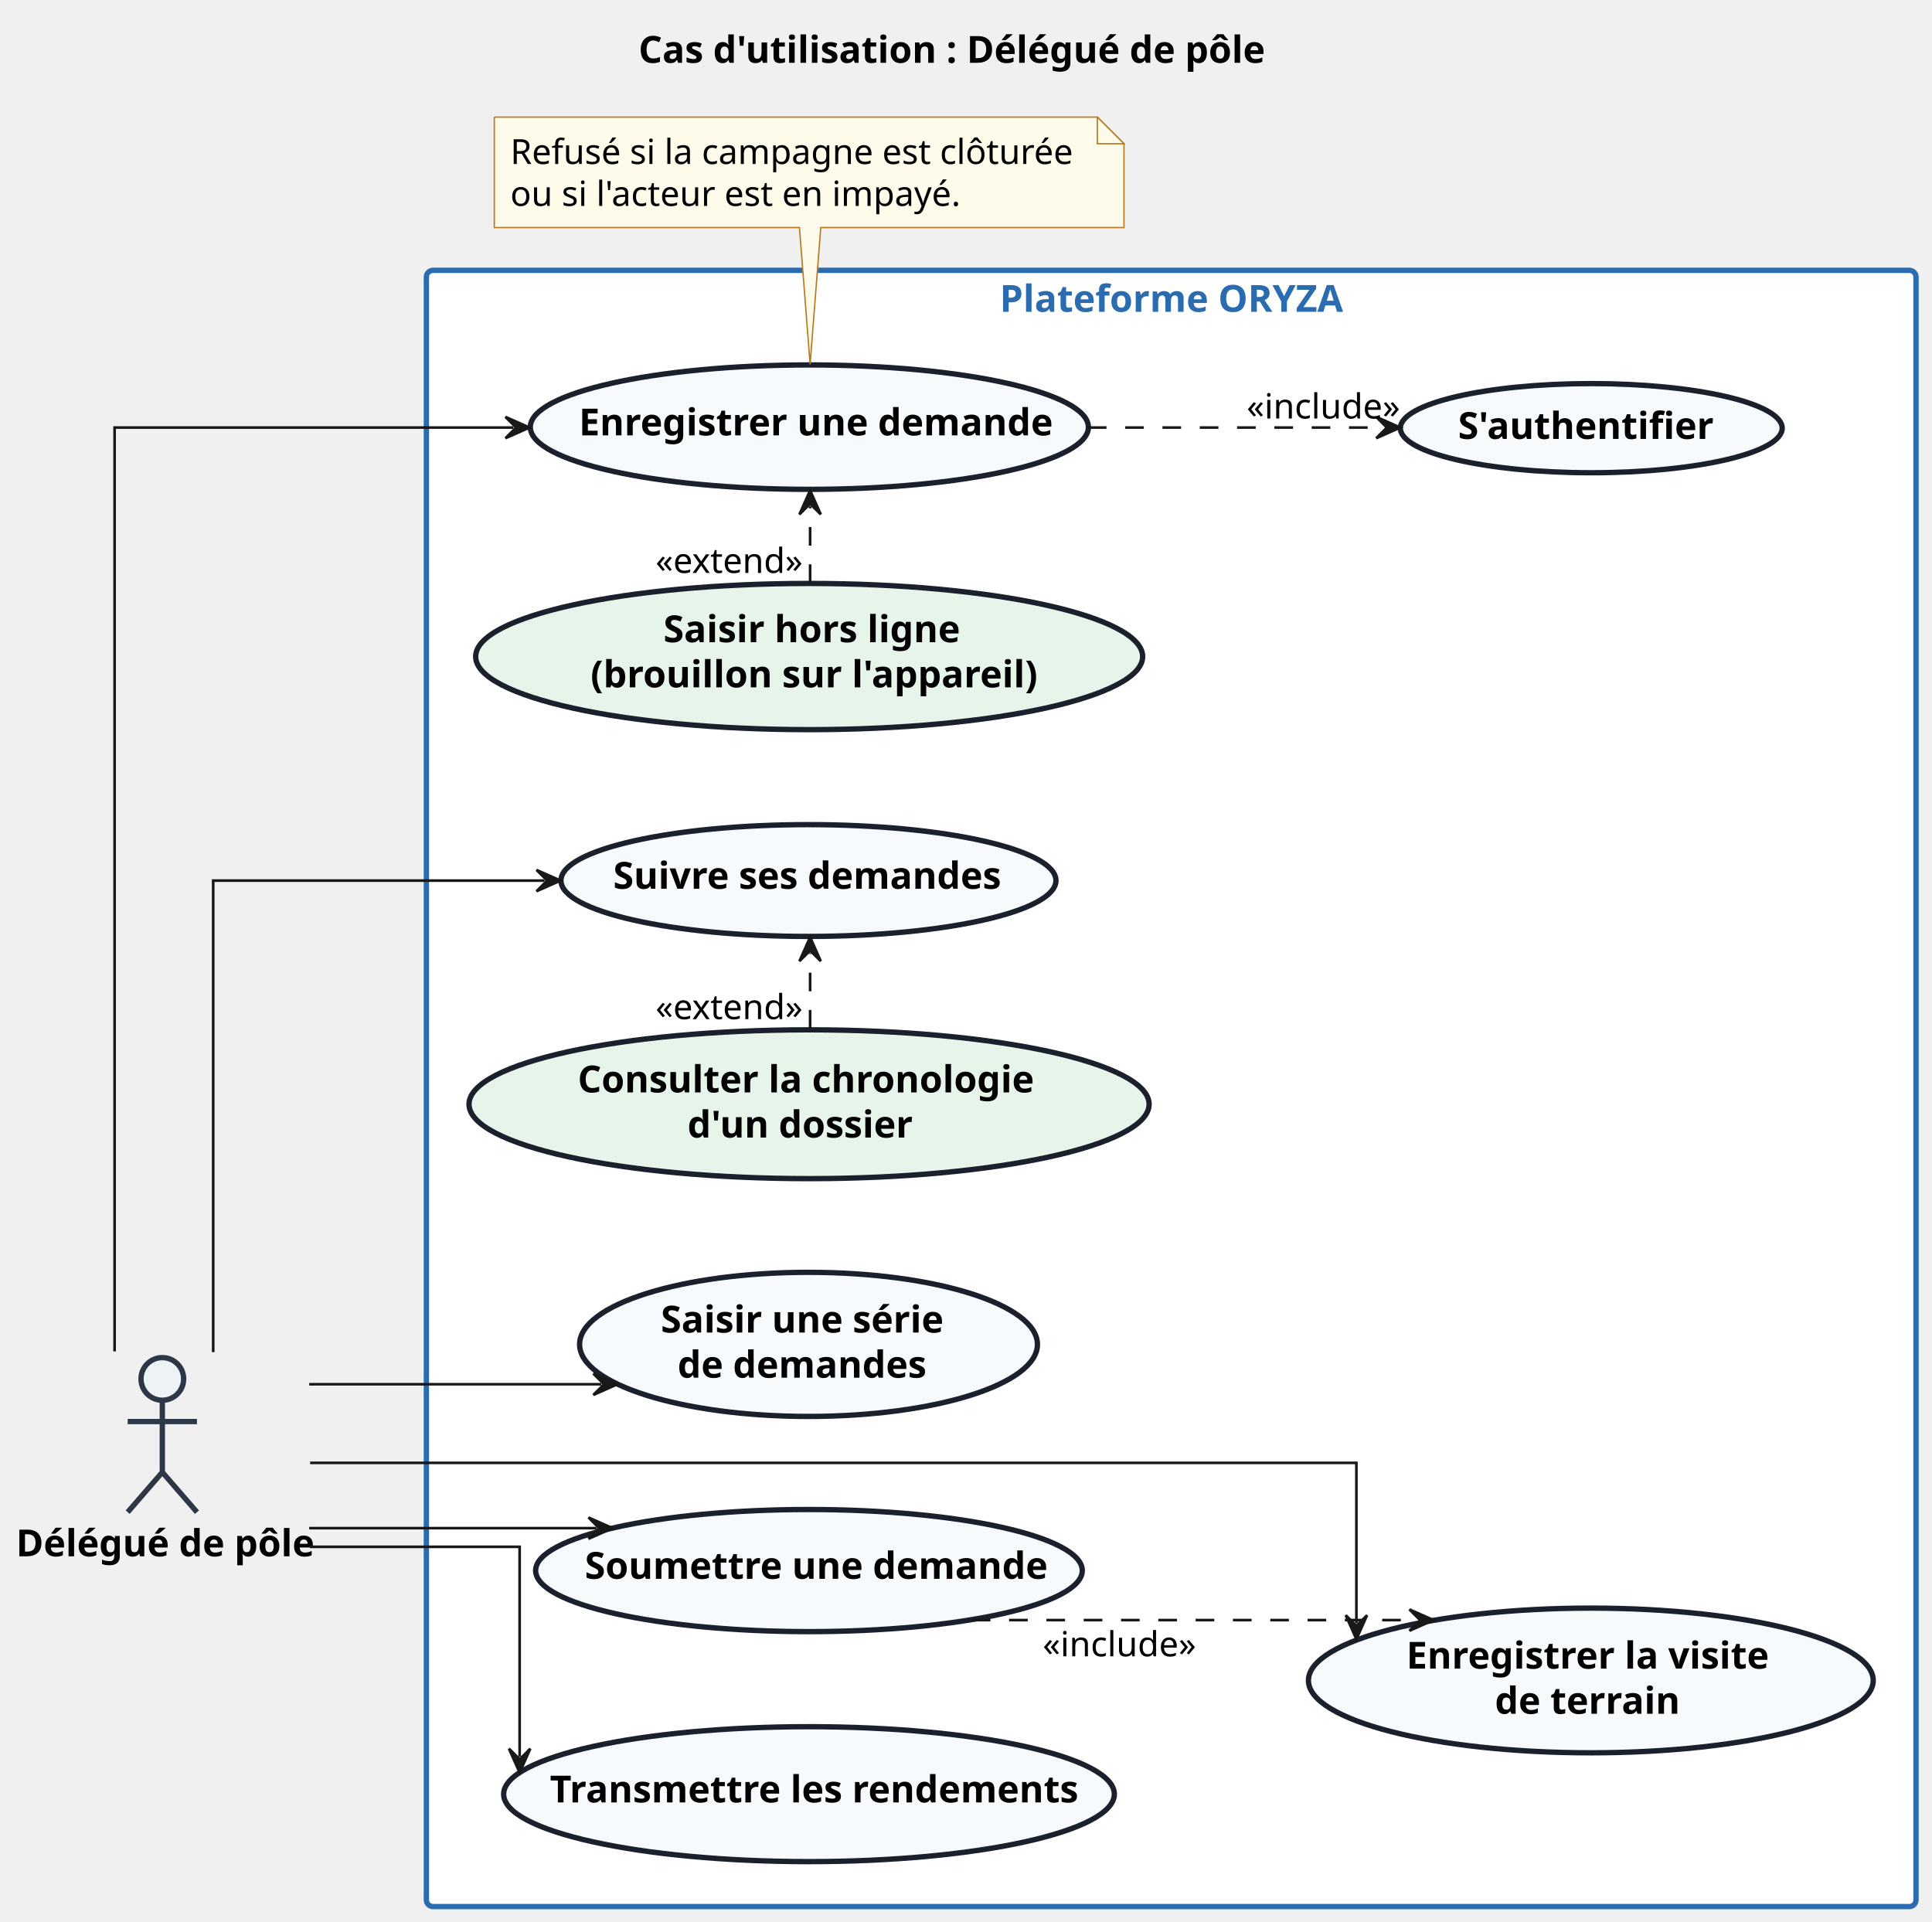
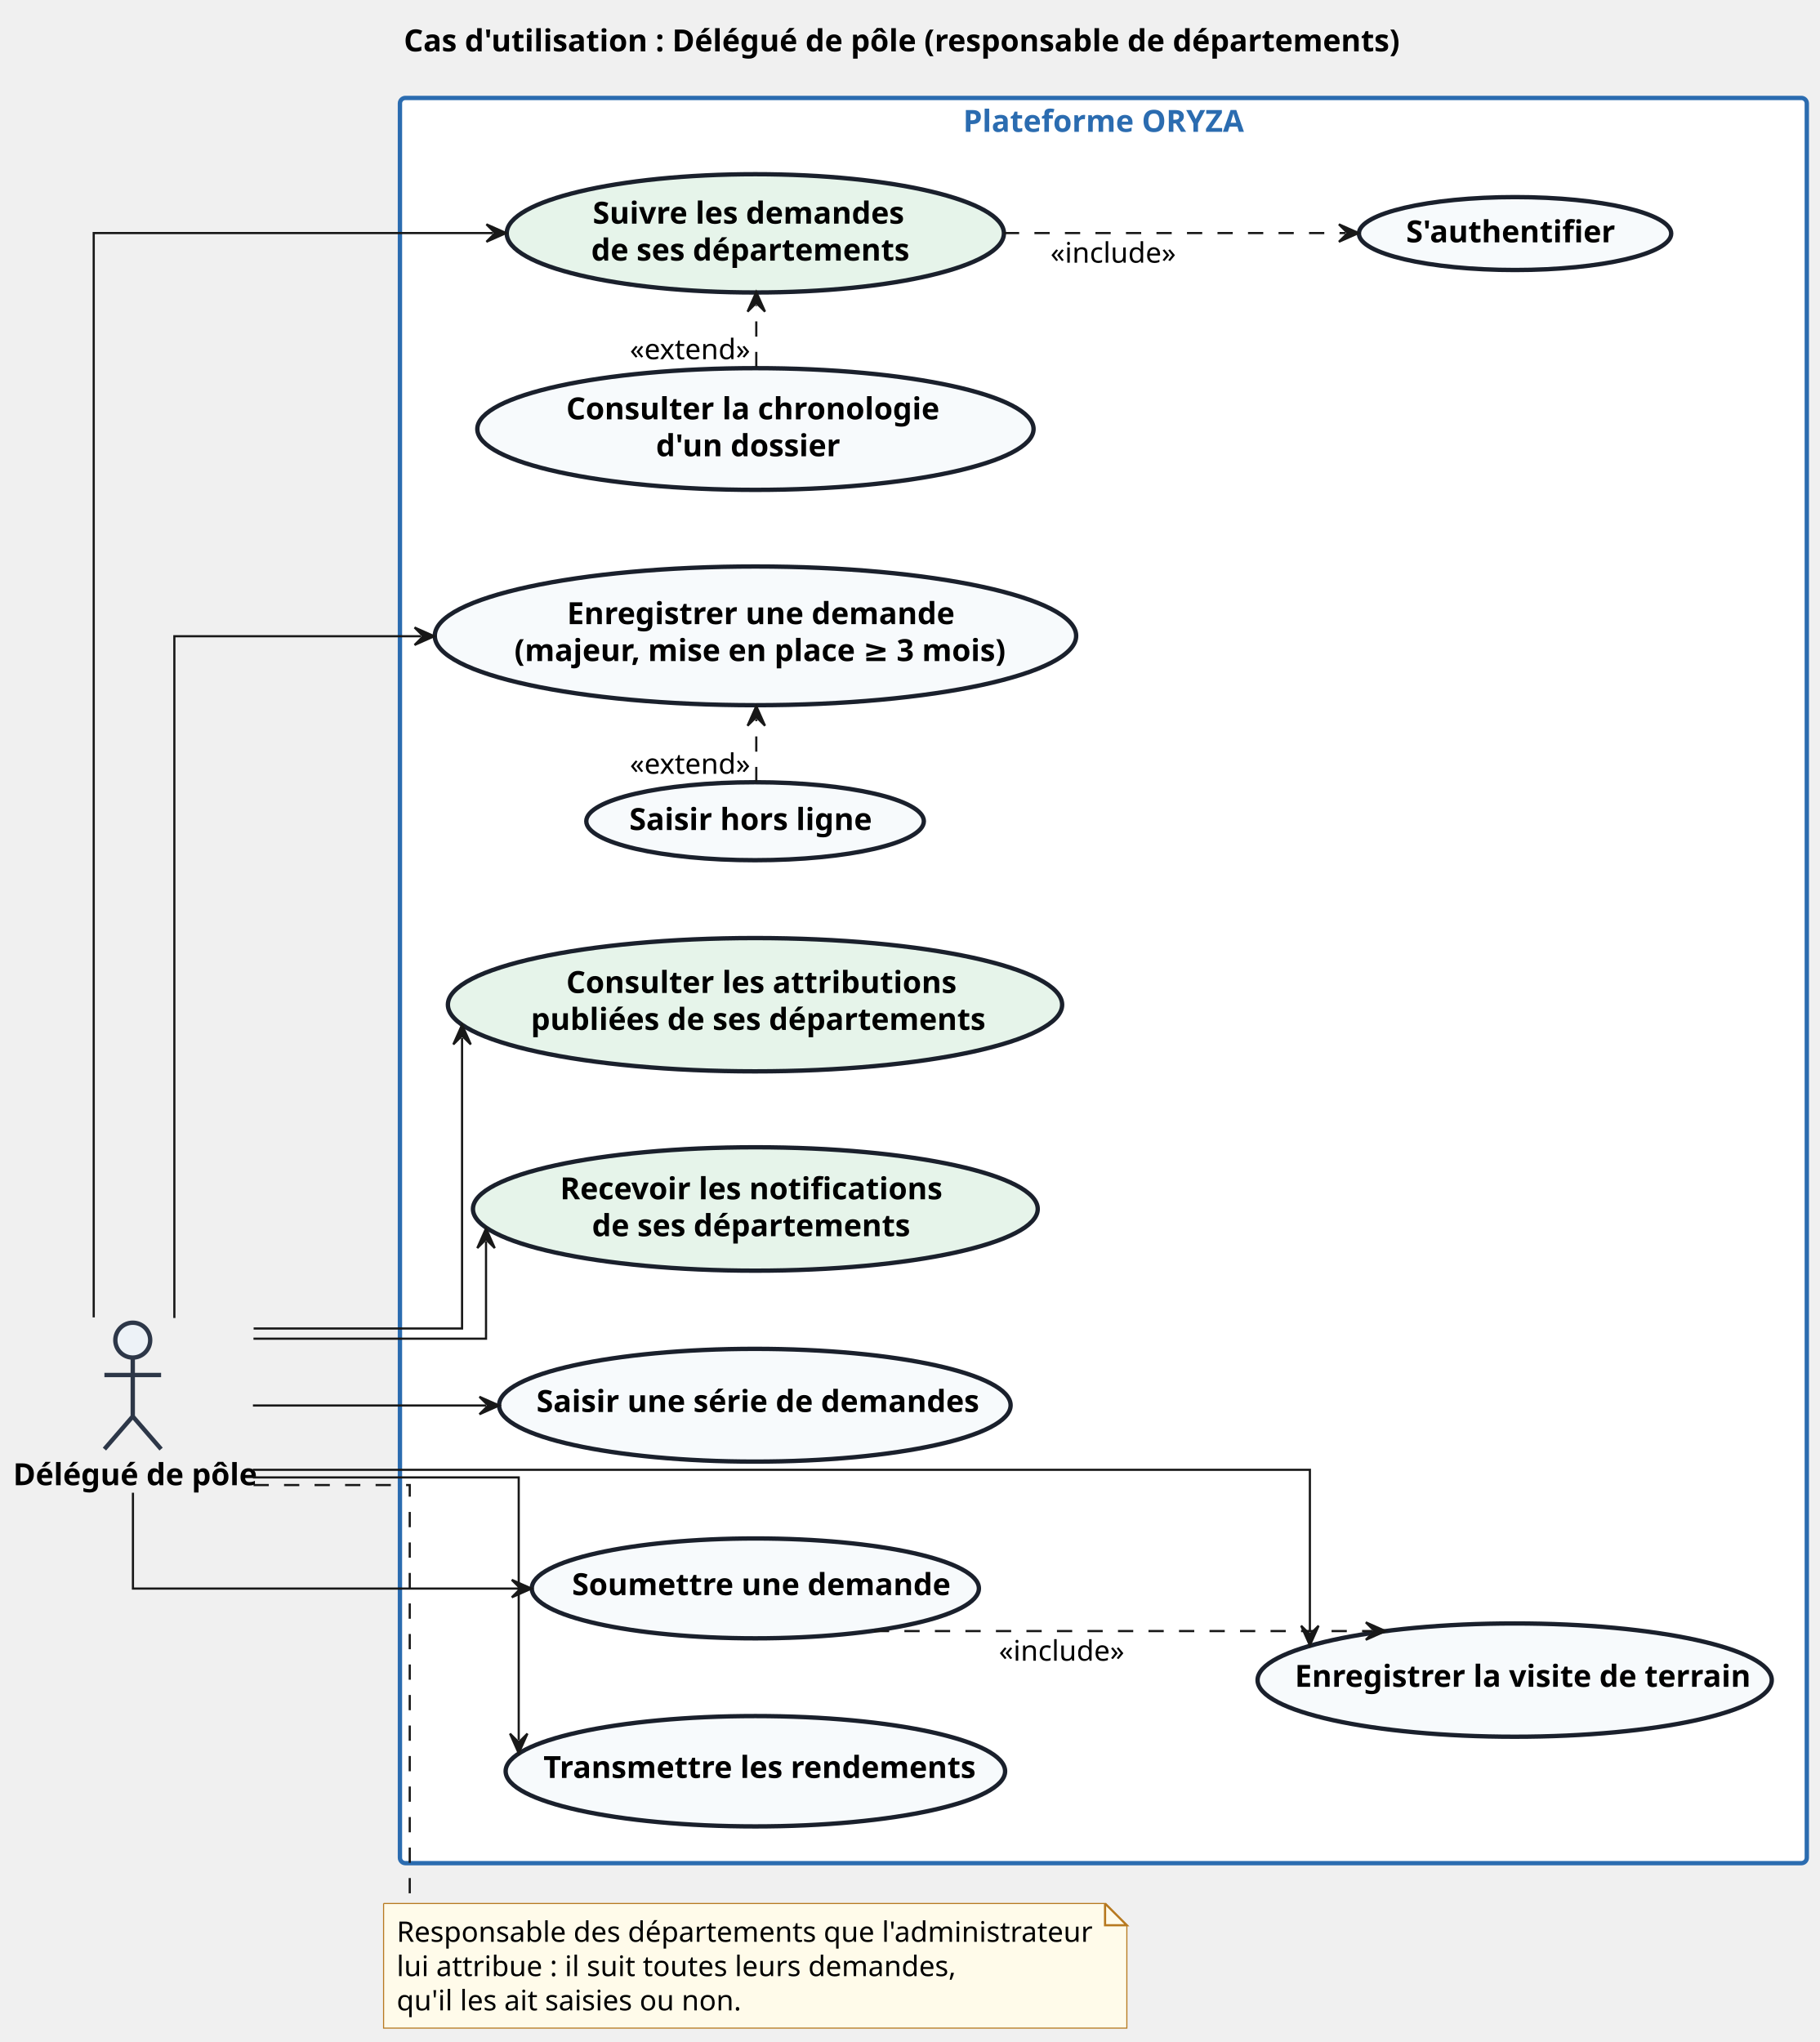
- <svg xmlns="http://www.w3.org/2000/svg" contentStyleType="text/css" height="721px" preserveAspectRatio="none" style="width:725px;height:721px;background:#FFFFFF;" version="1.1" viewBox="0 0 725 721" width="725px" zoomAndPan="magnify">
+ <svg xmlns="http://www.w3.org/2000/svg" contentStyleType="text/css" height="937px" preserveAspectRatio="none" style="width:835px;height:937px;background:#FFFFFF;" version="1.1" viewBox="0 0 835 937" width="835px" zoomAndPan="magnify">
  <defs />
  <g>
-     <text fill="#000000" font-family="Segoe UI" font-size="14" font-weight="bold" lengthAdjust="spacing" textLength="231.759" x="239.621" y="23.562">Cas d'utilisation : Délégué de pôle</text>
+     <text fill="#000000" font-family="Segoe UI" font-size="14" font-weight="bold" lengthAdjust="spacing" textLength="450.447" x="185.276" y="23.562">Cas d'utilisation : Délégué de pôle (responsable de départements)</text>
    <g id="cluster_&lt;b&gt;Plateforme ORYZA&lt;/b&gt;">
-       <rect fill="#FFFFFF" height="614" rx="2.5" ry="2.5" style="stroke:#2B6CB0;stroke-width:2.0;" width="559" x="160" y="101.439" />
-       <text fill="#2B6CB0" font-family="Segoe UI" font-size="14" font-weight="bold" lengthAdjust="spacing" textLength="128.714" x="375.143" y="117.002">Plateforme ORYZA</text>
+       <rect fill="#FFFFFF" height="810" rx="2.5" ry="2.5" style="stroke:#2B6CB0;stroke-width:2.0;" width="645.5" x="183.5" y="44.94" />
+       <text fill="#2B6CB0" font-family="Segoe UI" font-size="14" font-weight="bold" lengthAdjust="spacing" textLength="128.714" x="441.893" y="60.502">Plateforme ORYZA</text>
    </g>
    <g id="elem_UC_Auth">
-       <ellipse cx="597.143" cy="160.668" fill="#F7FAFC" rx="71.643" ry="16.729" style="stroke:#1A202C;stroke-width:2.0;" />
-       <text fill="#000000" font-family="Segoe UI" font-size="14" font-weight="bold" lengthAdjust="spacing" textLength="93.981" x="547.153" y="164.699">S'authentifier</text>
+       <ellipse cx="695.143" cy="107.168" fill="#F7FAFC" rx="71.643" ry="16.729" style="stroke:#1A202C;stroke-width:2.0;" />
+       <text fill="#000000" font-family="Segoe UI" font-size="14" font-weight="bold" lengthAdjust="spacing" textLength="93.981" x="645.153" y="111.199">S'authentifier</text>
+     </g>
+     <g id="elem_UC_Suivre">
+       <ellipse cx="346.559" cy="107.073" fill="#E6F4EA" rx="114.059" ry="27.134" style="stroke:#1A202C;stroke-width:2.0;" />
+       <text fill="#000000" font-family="Segoe UI" font-size="14" font-weight="bold" lengthAdjust="spacing" textLength="142.509" x="271.956" y="102.635">Suivre les demandes</text>
+       <text fill="#000000" font-family="Segoe UI" font-size="14" font-weight="bold" lengthAdjust="spacing" textLength="143.903" x="271.258" y="119.574">de ses départements</text>
+     </g>
+     <g id="elem_UC_Chrono">
+       <ellipse cx="346.609" cy="196.861" fill="#F7FAFC" rx="127.609" ry="27.922" style="stroke:#1A202C;stroke-width:2.0;" />
+       <text fill="#000000" font-family="Segoe UI" font-size="14" font-weight="bold" lengthAdjust="spacing" textLength="167.631" x="259.794" y="192.423">Consulter la chronologie</text>
+       <text fill="#000000" font-family="Segoe UI" font-size="14" font-weight="bold" lengthAdjust="spacing" textLength="85.244" x="300.987" y="209.362">d'un dossier</text>
+     </g>
+     <g id="elem_UC_Attributions">
+       <ellipse cx="346.418" cy="461.023" fill="#E6F4EA" rx="140.917" ry="30.584" style="stroke:#1A202C;stroke-width:2.0;" />
+       <text fill="#000000" font-family="Segoe UI" font-size="14" font-weight="bold" lengthAdjust="spacing" textLength="173.264" x="259.786" y="455.646">Consulter les attributions</text>
+       <text fill="#000000" font-family="Segoe UI" font-size="14" font-weight="bold" lengthAdjust="spacing" textLength="205.693" x="243.571" y="472.585">publiées de ses départements</text>
+     </g>
+     <g id="elem_UC_Notif">
+       <ellipse cx="346.568" cy="554.753" fill="#E6F4EA" rx="129.568" ry="28.314" style="stroke:#1A202C;stroke-width:2.0;" />
+       <text fill="#000000" font-family="Segoe UI" font-size="14" font-weight="bold" lengthAdjust="spacing" textLength="173.209" x="256.964" y="550.315">Recevoir les notifications</text>
+       <text fill="#000000" font-family="Segoe UI" font-size="14" font-weight="bold" lengthAdjust="spacing" textLength="143.903" x="271.616" y="567.254">de ses départements</text>
    </g>
    <g id="elem_UC_Demande">
-       <ellipse cx="303.716" cy="160.283" fill="#F7FAFC" rx="104.716" ry="23.343" style="stroke:#1A202C;stroke-width:2.0;" />
-       <text fill="#000000" font-family="Segoe UI" font-size="14" font-weight="bold" lengthAdjust="spacing" textLength="172.963" x="217.235" y="163.375">Enregistrer une demande</text>
+       <ellipse cx="346.633" cy="291.766" fill="#F7FAFC" rx="147.133" ry="31.827" style="stroke:#1A202C;stroke-width:2.0;" />
+       <text fill="#000000" font-family="Segoe UI" font-size="14" font-weight="bold" lengthAdjust="spacing" textLength="172.963" x="260.152" y="286.389">Enregistrer une demande</text>
+       <text fill="#000000" font-family="Segoe UI" font-size="14" font-weight="bold" lengthAdjust="spacing" textLength="221.245" x="236.011" y="303.329">(majeur, mise en place ≥ 3 mois)</text>
    </g>
    <g id="elem_UC_HorsLigne">
-       <ellipse cx="303.648" cy="246.369" fill="#E6F4EA" rx="125.148" ry="27.43" style="stroke:#1A202C;stroke-width:2.0;" />
-       <text fill="#000000" font-family="Segoe UI" font-size="14" font-weight="bold" lengthAdjust="spacing" textLength="109.389" x="248.954" y="240.992">Saisir hors ligne</text>
-       <text fill="#000000" font-family="Segoe UI" font-size="14" font-weight="bold" lengthAdjust="spacing" textLength="164.028" x="221.634" y="257.932">(brouillon sur l'appareil)</text>
+       <ellipse cx="346.441" cy="376.828" fill="#F7FAFC" rx="77.441" ry="17.888" style="stroke:#1A202C;stroke-width:2.0;" />
+       <text fill="#000000" font-family="Segoe UI" font-size="14" font-weight="bold" lengthAdjust="spacing" textLength="109.389" x="288.747" y="380.859">Saisir hors ligne</text>
    </g>
    <g id="elem_UC_Serie">
-       <ellipse cx="303.405" cy="504.478" fill="#F7FAFC" rx="85.905" ry="27.039" style="stroke:#1A202C;stroke-width:2.0;" />
-       <text fill="#000000" font-family="Segoe UI" font-size="14" font-weight="bold" lengthAdjust="spacing" textLength="104.843" x="247.984" y="500.039">Saisir une série</text>
-       <text fill="#000000" font-family="Segoe UI" font-size="14" font-weight="bold" lengthAdjust="spacing" textLength="92.272" x="254.269" y="516.979">de demandes</text>
+       <ellipse cx="346.346" cy="644.809" fill="#F7FAFC" rx="117.346" ry="25.869" style="stroke:#1A202C;stroke-width:2.0;" />
+       <text fill="#000000" font-family="Segoe UI" font-size="14" font-weight="bold" lengthAdjust="spacing" textLength="200.43" x="246.131" y="647.901">Saisir une série de demandes</text>
    </g>
    <g id="elem_UC_Visite">
-       <ellipse cx="596.971" cy="630.59" fill="#F7FAFC" rx="105.971" ry="27.15" style="stroke:#1A202C;stroke-width:2.0;" />
-       <text fill="#000000" font-family="Segoe UI" font-size="14" font-weight="bold" lengthAdjust="spacing" textLength="132.453" x="527.745" y="626.151">Enregistrer la visite</text>
-       <text fill="#000000" font-family="Segoe UI" font-size="14" font-weight="bold" lengthAdjust="spacing" textLength="65.987" x="560.977" y="643.09">de terrain</text>
+       <ellipse cx="694.962" cy="770.932" fill="#F7FAFC" rx="117.962" ry="25.992" style="stroke:#1A202C;stroke-width:2.0;" />
+       <text fill="#000000" font-family="Segoe UI" font-size="14" font-weight="bold" lengthAdjust="spacing" textLength="201.756" x="594.084" y="774.025">Enregistrer la visite de terrain</text>
    </g>
    <g id="elem_UC_Soumettre">
-       <ellipse cx="303.571" cy="589.354" fill="#F7FAFC" rx="102.571" ry="22.914" style="stroke:#1A202C;stroke-width:2.0;" />
-       <text fill="#000000" font-family="Segoe UI" font-size="14" font-weight="bold" lengthAdjust="spacing" textLength="168.232" x="219.455" y="592.446">Soumettre une demande</text>
-     </g>
-     <g id="elem_UC_Suivre">
-       <ellipse cx="303.38" cy="330.415" fill="#F7FAFC" rx="92.88" ry="20.976" style="stroke:#1A202C;stroke-width:2.0;" />
-       <text fill="#000000" font-family="Segoe UI" font-size="14" font-weight="bold" lengthAdjust="spacing" textLength="146.556" x="230.102" y="333.508">Suivre ses demandes</text>
-     </g>
-     <g id="elem_UC_Chrono">
-       <ellipse cx="303.609" cy="414.361" fill="#E6F4EA" rx="127.609" ry="27.922" style="stroke:#1A202C;stroke-width:2.0;" />
-       <text fill="#000000" font-family="Segoe UI" font-size="14" font-weight="bold" lengthAdjust="spacing" textLength="167.631" x="216.794" y="409.923">Consulter la chronologie</text>
-       <text fill="#000000" font-family="Segoe UI" font-size="14" font-weight="bold" lengthAdjust="spacing" textLength="85.244" x="257.987" y="426.862">d'un dossier</text>
+       <ellipse cx="346.571" cy="728.854" fill="#F7FAFC" rx="102.571" ry="22.914" style="stroke:#1A202C;stroke-width:2.0;" />
+       <text fill="#000000" font-family="Segoe UI" font-size="14" font-weight="bold" lengthAdjust="spacing" textLength="168.232" x="262.455" y="731.946">Soumettre une demande</text>
    </g>
    <g id="elem_UC_Rendement">
-       <ellipse cx="303.583" cy="673.256" fill="#F7FAFC" rx="114.583" ry="25.317" style="stroke:#1A202C;stroke-width:2.0;" />
-       <text fill="#000000" font-family="Segoe UI" font-size="14" font-weight="bold" lengthAdjust="spacing" textLength="194.469" x="206.349" y="676.349">Transmettre les rendements</text>
+       <ellipse cx="346.583" cy="812.756" fill="#F7FAFC" rx="114.583" ry="25.317" style="stroke:#1A202C;stroke-width:2.0;" />
+       <text fill="#000000" font-family="Segoe UI" font-size="14" font-weight="bold" lengthAdjust="spacing" textLength="194.469" x="249.349" y="815.849">Transmettre les rendements</text>
    </g>
    <g id="elem_DP">
-       <ellipse cx="60.913" cy="517.439" fill="#EDF2F7" rx="8" ry="8" style="stroke:#2D3748;stroke-width:2.0;" />
-       <path d="M60.913,525.439 L60.913,552.439 M47.913,533.439 L73.913,533.439 M60.913,552.439 L47.913,567.439 M60.913,552.439 L73.913,567.439 " fill="none" style="stroke:#2D3748;stroke-width:2.0;" />
-       <text fill="#000000" font-family="Segoe UI" font-size="14" font-weight="bold" lengthAdjust="spacing" textLength="109.826" x="6" y="584.002">Délégué de pôle</text>
+       <ellipse cx="60.913" cy="614.939" fill="#EDF2F7" rx="8" ry="8" style="stroke:#2D3748;stroke-width:2.0;" />
+       <path d="M60.913,622.939 L60.913,649.939 M47.913,630.939 L73.913,630.939 M60.913,649.939 L47.913,664.939 M60.913,649.939 L73.913,664.939 " fill="none" style="stroke:#2D3748;stroke-width:2.0;" />
+       <text fill="#000000" font-family="Segoe UI" font-size="14" font-weight="bold" lengthAdjust="spacing" textLength="109.826" x="6" y="681.502">Délégué de pôle</text>
    </g>
-     <g id="elem_GMN23">
-       <path d="M185.5,43.94 L185.5,85.398 A0,0 0 0 0 185.5,85.398 L300,85.398 L304,136.709 L308,85.398 L421.787,85.398 A0,0 0 0 0 421.787,85.398 L421.787,53.94 L411.787,43.94 L185.5,43.94 A0,0 0 0 0 185.5,43.94 " fill="#FFFBEA" style="stroke:#B7791F;stroke-width:0.5;" />
-       <path d="M411.787,43.94 L411.787,53.94 L421.787,53.94 L411.787,43.94 " fill="#FFFBEA" style="stroke:#B7791F;stroke-width:0.5;" />
-       <text fill="#000000" font-family="Segoe UI" font-size="13" lengthAdjust="spacing" textLength="215.287" x="191.5" y="61.533">Refusé si la campagne est clôturée</text>
-       <text fill="#000000" font-family="Segoe UI" font-size="13" lengthAdjust="spacing" textLength="172.339" x="191.5" y="77.263">ou si l'acteur est en impayé.</text>
+     <g id="elem_GMN27">
+       <path d="M176,873.439 L176,930.628 L517.023,930.628 L517.023,883.439 L507.023,873.439 L176,873.439 " fill="#FFFBEA" style="stroke:#B7791F;stroke-width:0.5;" />
+       <path d="M507.023,873.439 L507.023,883.439 L517.023,883.439 L507.023,873.439 " fill="#FFFBEA" style="stroke:#B7791F;stroke-width:1.0;" />
+       <text fill="#000000" font-family="Segoe UI" font-size="13" lengthAdjust="spacing" textLength="320.023" x="182" y="891.033">Responsable des départements que l'administrateur</text>
+       <text fill="#000000" font-family="Segoe UI" font-size="13" lengthAdjust="spacing" textLength="255.296" x="182" y="906.763">lui attribue : il suit toutes leurs demandes,</text>
+       <text fill="#000000" font-family="Segoe UI" font-size="13" lengthAdjust="spacing" textLength="160.558" x="182" y="922.492">qu'il les ait saisies ou non.</text>
+     </g>
+     <g id="link_DP_UC_Suivre">
+       <path d="M43,604.5 C43,479.38 43,106.939 43,106.939 C43,106.939 140.16,106.939 226.19,106.939 " fill="none" id="DP-to-UC_Suivre" style="stroke:#181818;stroke-width:1.0;" />
+       <polygon fill="#181818" points="232.19,106.939,223.19,102.939,227.19,106.939,223.19,110.939,232.19,106.939" style="stroke:#181818;stroke-width:1.0;" />
+     </g>
+     <g id="link_DP_UC_Attributions">
+       <path d="M116.37,609.61 C159.46,609.61 212,609.61 212,609.61 C212,609.61 212,508.789 212,476.24 " fill="none" id="DP-to-UC_Attributions" style="stroke:#181818;stroke-width:1.0;" />
+       <polygon fill="#181818" points="212,470.24,208,479.24,212,475.24,216,479.24,212,470.24" style="stroke:#181818;stroke-width:1.0;" />
+     </g>
+     <g id="link_DP_UC_Notif">
+       <path d="M116.3,614.269 C163.23,614.269 223,614.269 223,614.269 C223,614.269 223,586.199 223,569.689 " fill="none" id="DP-to-UC_Notif" style="stroke:#181818;stroke-width:1.0;" />
+       <polygon fill="#181818" points="223,563.689,219,572.689,223,568.689,227,572.689,223,563.689" style="stroke:#181818;stroke-width:1.0;" />
    </g>
    <g id="link_DP_UC_Demande">
-       <path d="M43,507.12 C43,408 43,160.44 43,160.44 C43,160.44 120.28,160.44 192.67,160.44 " fill="none" id="DP-to-UC_Demande" style="stroke:#181818;stroke-width:1.0;" />
-       <polygon fill="#181818" points="198.67,160.44,189.67,156.44,193.67,160.44,189.67,164.44,198.67,160.44" style="stroke:#181818;stroke-width:1.0;" />
+       <path d="M80,604.789 C80,512.269 80,291.94 80,291.94 C80,291.94 131.59,291.94 193.22,291.94 " fill="none" id="DP-to-UC_Demande" style="stroke:#181818;stroke-width:1.0;" />
+       <polygon fill="#181818" points="199.22,291.94,190.22,287.94,194.22,291.94,190.22,295.94,199.22,291.94" style="stroke:#181818;stroke-width:1.0;" />
    </g>
    <g id="link_DP_UC_Serie">
-       <path d="M116.03,519.439 C150.26,519.439 188.66,519.439 225.66,519.439 " fill="none" id="DP-to-UC_Serie" style="stroke:#181818;stroke-width:1.0;" />
-       <polygon fill="#181818" points="231.66,519.439,222.66,515.439,226.66,519.439,222.66,523.439,231.66,519.439" style="stroke:#181818;stroke-width:1.0;" />
+       <path d="M116.05,644.939 C148.13,644.939 183.86,644.939 222.99,644.939 " fill="none" id="DP-to-UC_Serie" style="stroke:#181818;stroke-width:1.0;" />
+       <polygon fill="#181818" points="228.99,644.939,219.99,640.939,223.99,644.939,219.99,648.939,228.99,644.939" style="stroke:#181818;stroke-width:1.0;" />
    </g>
    <g id="link_DP_UC_Visite">
-       <path d="M116.38,548.939 C236.25,548.939 509,548.939 509,548.939 C509,548.939 509,585.5 509,609.11 " fill="none" id="DP-to-UC_Visite" style="stroke:#181818;stroke-width:1.0;" />
-       <polygon fill="#181818" points="509,615.11,513,606.11,509,610.11,505,606.11,509,615.11" style="stroke:#181818;stroke-width:1.0;" />
+       <path d="M116,674.439 C253.46,674.439 601,674.439 601,674.439 C601,674.439 601,721.6 601,749 " fill="none" id="DP-to-UC_Visite" style="stroke:#181818;stroke-width:1.0;" />
+       <polygon fill="#181818" points="601,755,605,746,601,750,597,746,601,755" style="stroke:#181818;stroke-width:1.0;" />
    </g>
    <g id="link_DP_UC_Soumettre">
-       <path d="M116.03,573.439 C149.7,573.439 187.21,573.439 223.84,573.439 " fill="none" id="DP-to-UC_Soumettre" style="stroke:#181818;stroke-width:1.0;" />
-       <polygon fill="#181818" points="229.84,573.439,220.84,569.439,224.84,573.439,220.84,577.439,229.84,573.439" style="stroke:#181818;stroke-width:1.0;" />
-     </g>
-     <g id="link_DP_UC_Suivre">
-       <path d="M80,507.389 C80,444.69 80,330.44 80,330.44 C80,330.44 143.01,330.44 204.33,330.44 " fill="none" id="DP-to-UC_Suivre" style="stroke:#181818;stroke-width:1.0;" />
-       <polygon fill="#181818" points="210.33,330.44,201.33,326.44,205.33,330.44,201.33,334.44,210.33,330.44" style="stroke:#181818;stroke-width:1.0;" />
+       <path d="M61,684.97 C61,706.61 61,728.939 61,728.939 C61,728.939 155.98,728.939 237.83,728.939 " fill="none" id="DP-to-UC_Soumettre" style="stroke:#181818;stroke-width:1.0;" />
+       <polygon fill="#181818" points="243.83,728.939,234.83,724.939,238.83,728.939,234.83,732.939,243.83,728.939" style="stroke:#181818;stroke-width:1.0;" />
    </g>
    <g id="link_DP_UC_Rendement">
-       <path d="M116.28,580.439 C153.19,580.439 195,580.439 195,580.439 C195,580.439 195,636.429 195,659.189 " fill="none" id="DP-to-UC_Rendement" style="stroke:#181818;stroke-width:1.0;" />
-       <polygon fill="#181818" points="195,665.189,199,656.189,195,660.189,191,656.189,195,665.189" style="stroke:#181818;stroke-width:1.0;" />
+       <path d="M116.03,677.939 C167.99,677.939 238,677.939 238,677.939 C238,677.939 238,768.939 238,798.5 " fill="none" id="DP-to-UC_Rendement" style="stroke:#181818;stroke-width:1.0;" />
+       <polygon fill="#181818" points="238,804.5,242,795.5,238,799.5,234,795.5,238,804.5" style="stroke:#181818;stroke-width:1.0;" />
+     </g>
+     <g id="link_UC_Chrono_UC_Suivre">
+       <path d="M347,168.459 C347,157.44 347,150.889 347,140 " fill="none" id="UC_Chrono-to-UC_Suivre" style="stroke:#181818;stroke-width:1.0;stroke-dasharray:7.0,7.0;" />
+       <polygon fill="#181818" points="347,134,343,143,347,139,351,143,347,134" style="stroke:#181818;stroke-width:1.0;" />
+       <text fill="#000000" font-family="Segoe UI" font-size="13" lengthAdjust="spacing" textLength="57.294" x="289" y="164.823">«extend»</text>
    </g>
    <g id="link_UC_HorsLigne_UC_Demande">
-       <path d="M304,218.76 C304,207.56 304,200.769 304,190.03 " fill="none" id="UC_HorsLigne-to-UC_Demande" style="stroke:#181818;stroke-width:1.0;stroke-dasharray:7.0,7.0;" />
-       <polygon fill="#181818" points="304,184.03,300,193.03,304,189.03,308,193.03,304,184.03" style="stroke:#181818;stroke-width:1.0;" />
-       <text fill="#000000" font-family="Segoe UI" font-size="13" lengthAdjust="spacing" textLength="57.294" x="246" y="214.983">«extend»</text>
-     </g>
-     <g id="link_UC_Chrono_UC_Suivre">
-       <path d="M304,386 C304,374.769 304,368.089 304,357.68 " fill="none" id="UC_Chrono-to-UC_Suivre" style="stroke:#181818;stroke-width:1.0;stroke-dasharray:7.0,7.0;" />
-       <polygon fill="#181818" points="304,351.68,300,360.68,304,356.68,308,360.68,304,351.68" style="stroke:#181818;stroke-width:1.0;" />
-       <text fill="#000000" font-family="Segoe UI" font-size="13" lengthAdjust="spacing" textLength="57.294" x="246" y="382.433">«extend»</text>
+       <path d="M347,358.909 C347,348.779 347,341.82 347,330.01 " fill="none" id="UC_HorsLigne-to-UC_Demande" style="stroke:#181818;stroke-width:1.0;stroke-dasharray:7.0,7.0;" />
+       <polygon fill="#181818" points="347,324.01,343,333.01,347,329.01,351,333.01,347,324.01" style="stroke:#181818;stroke-width:1.0;" />
+       <text fill="#000000" font-family="Segoe UI" font-size="13" lengthAdjust="spacing" textLength="57.294" x="289" y="355.053">«extend»</text>
    </g>
    <g id="link_UC_Soumettre_UC_Visite">
-       <path d="M364.67,607.939 C415.57,607.939 481.6,607.939 531.91,607.939 " fill="none" id="UC_Soumettre-to-UC_Visite" style="stroke:#181818;stroke-width:1.0;stroke-dasharray:7.0,7.0;" />
-       <polygon fill="#181818" points="537.91,607.939,528.91,603.939,532.91,607.939,528.91,611.939,537.91,607.939" style="stroke:#181818;stroke-width:1.0;" />
-       <text fill="#000000" font-family="Segoe UI" font-size="13" lengthAdjust="spacing" textLength="59.776" x="391.29" y="621.533">«include»</text>
+       <path d="M400.95,748.439 C464.7,748.439 563.91,748.439 629.68,748.439 " fill="none" id="UC_Soumettre-to-UC_Visite" style="stroke:#181818;stroke-width:1.0;stroke-dasharray:7.0,7.0;" />
+       <polygon fill="#181818" points="635.68,748.439,626.68,744.439,630.68,748.439,626.68,752.439,635.68,748.439" style="stroke:#181818;stroke-width:1.0;" />
+       <text fill="#000000" font-family="Segoe UI" font-size="13" lengthAdjust="spacing" textLength="59.776" x="458.32" y="762.033">«include»</text>
    </g>
-     <g id="link_UC_Demande_UC_Auth">
-       <path d="M408.22,160.44 C447.07,160.44 484.21,160.44 519.44,160.44 " fill="none" id="UC_Demande-to-UC_Auth" style="stroke:#181818;stroke-width:1.0;stroke-dasharray:7.0,7.0;" />
-       <polygon fill="#181818" points="525.44,160.44,516.44,156.44,520.44,160.44,516.44,164.44,525.44,160.44" style="stroke:#181818;stroke-width:1.0;" />
-       <text fill="#000000" font-family="Segoe UI" font-size="13" lengthAdjust="spacing" textLength="59.776" x="467.83" y="157.033">«include»</text>
+     <g id="link_UC_Suivre_UC_Auth">
+       <path d="M460.61,106.939 C514.21,106.939 570.46,106.939 617.33,106.939 " fill="none" id="UC_Suivre-to-UC_Auth" style="stroke:#181818;stroke-width:1.0;stroke-dasharray:7.0,7.0;" />
+       <polygon fill="#181818" points="623.33,106.939,614.33,102.939,618.33,106.939,614.33,110.939,623.33,106.939" style="stroke:#181818;stroke-width:1.0;" />
+       <text fill="#000000" font-family="Segoe UI" font-size="13" lengthAdjust="spacing" textLength="59.776" x="481.97" y="120.533">«include»</text>
+     </g>
+     <g id="link_DP_GMN27">
+       <path d="M116.33,681.439 C150.56,681.439 188,681.439 188,681.439 C188,681.439 188,813.34 188,873.11 " fill="none" id="DP-GMN27" style="stroke:#181818;stroke-width:1.0;stroke-dasharray:7.0,7.0;" />
    </g>
  </g>
</svg>
